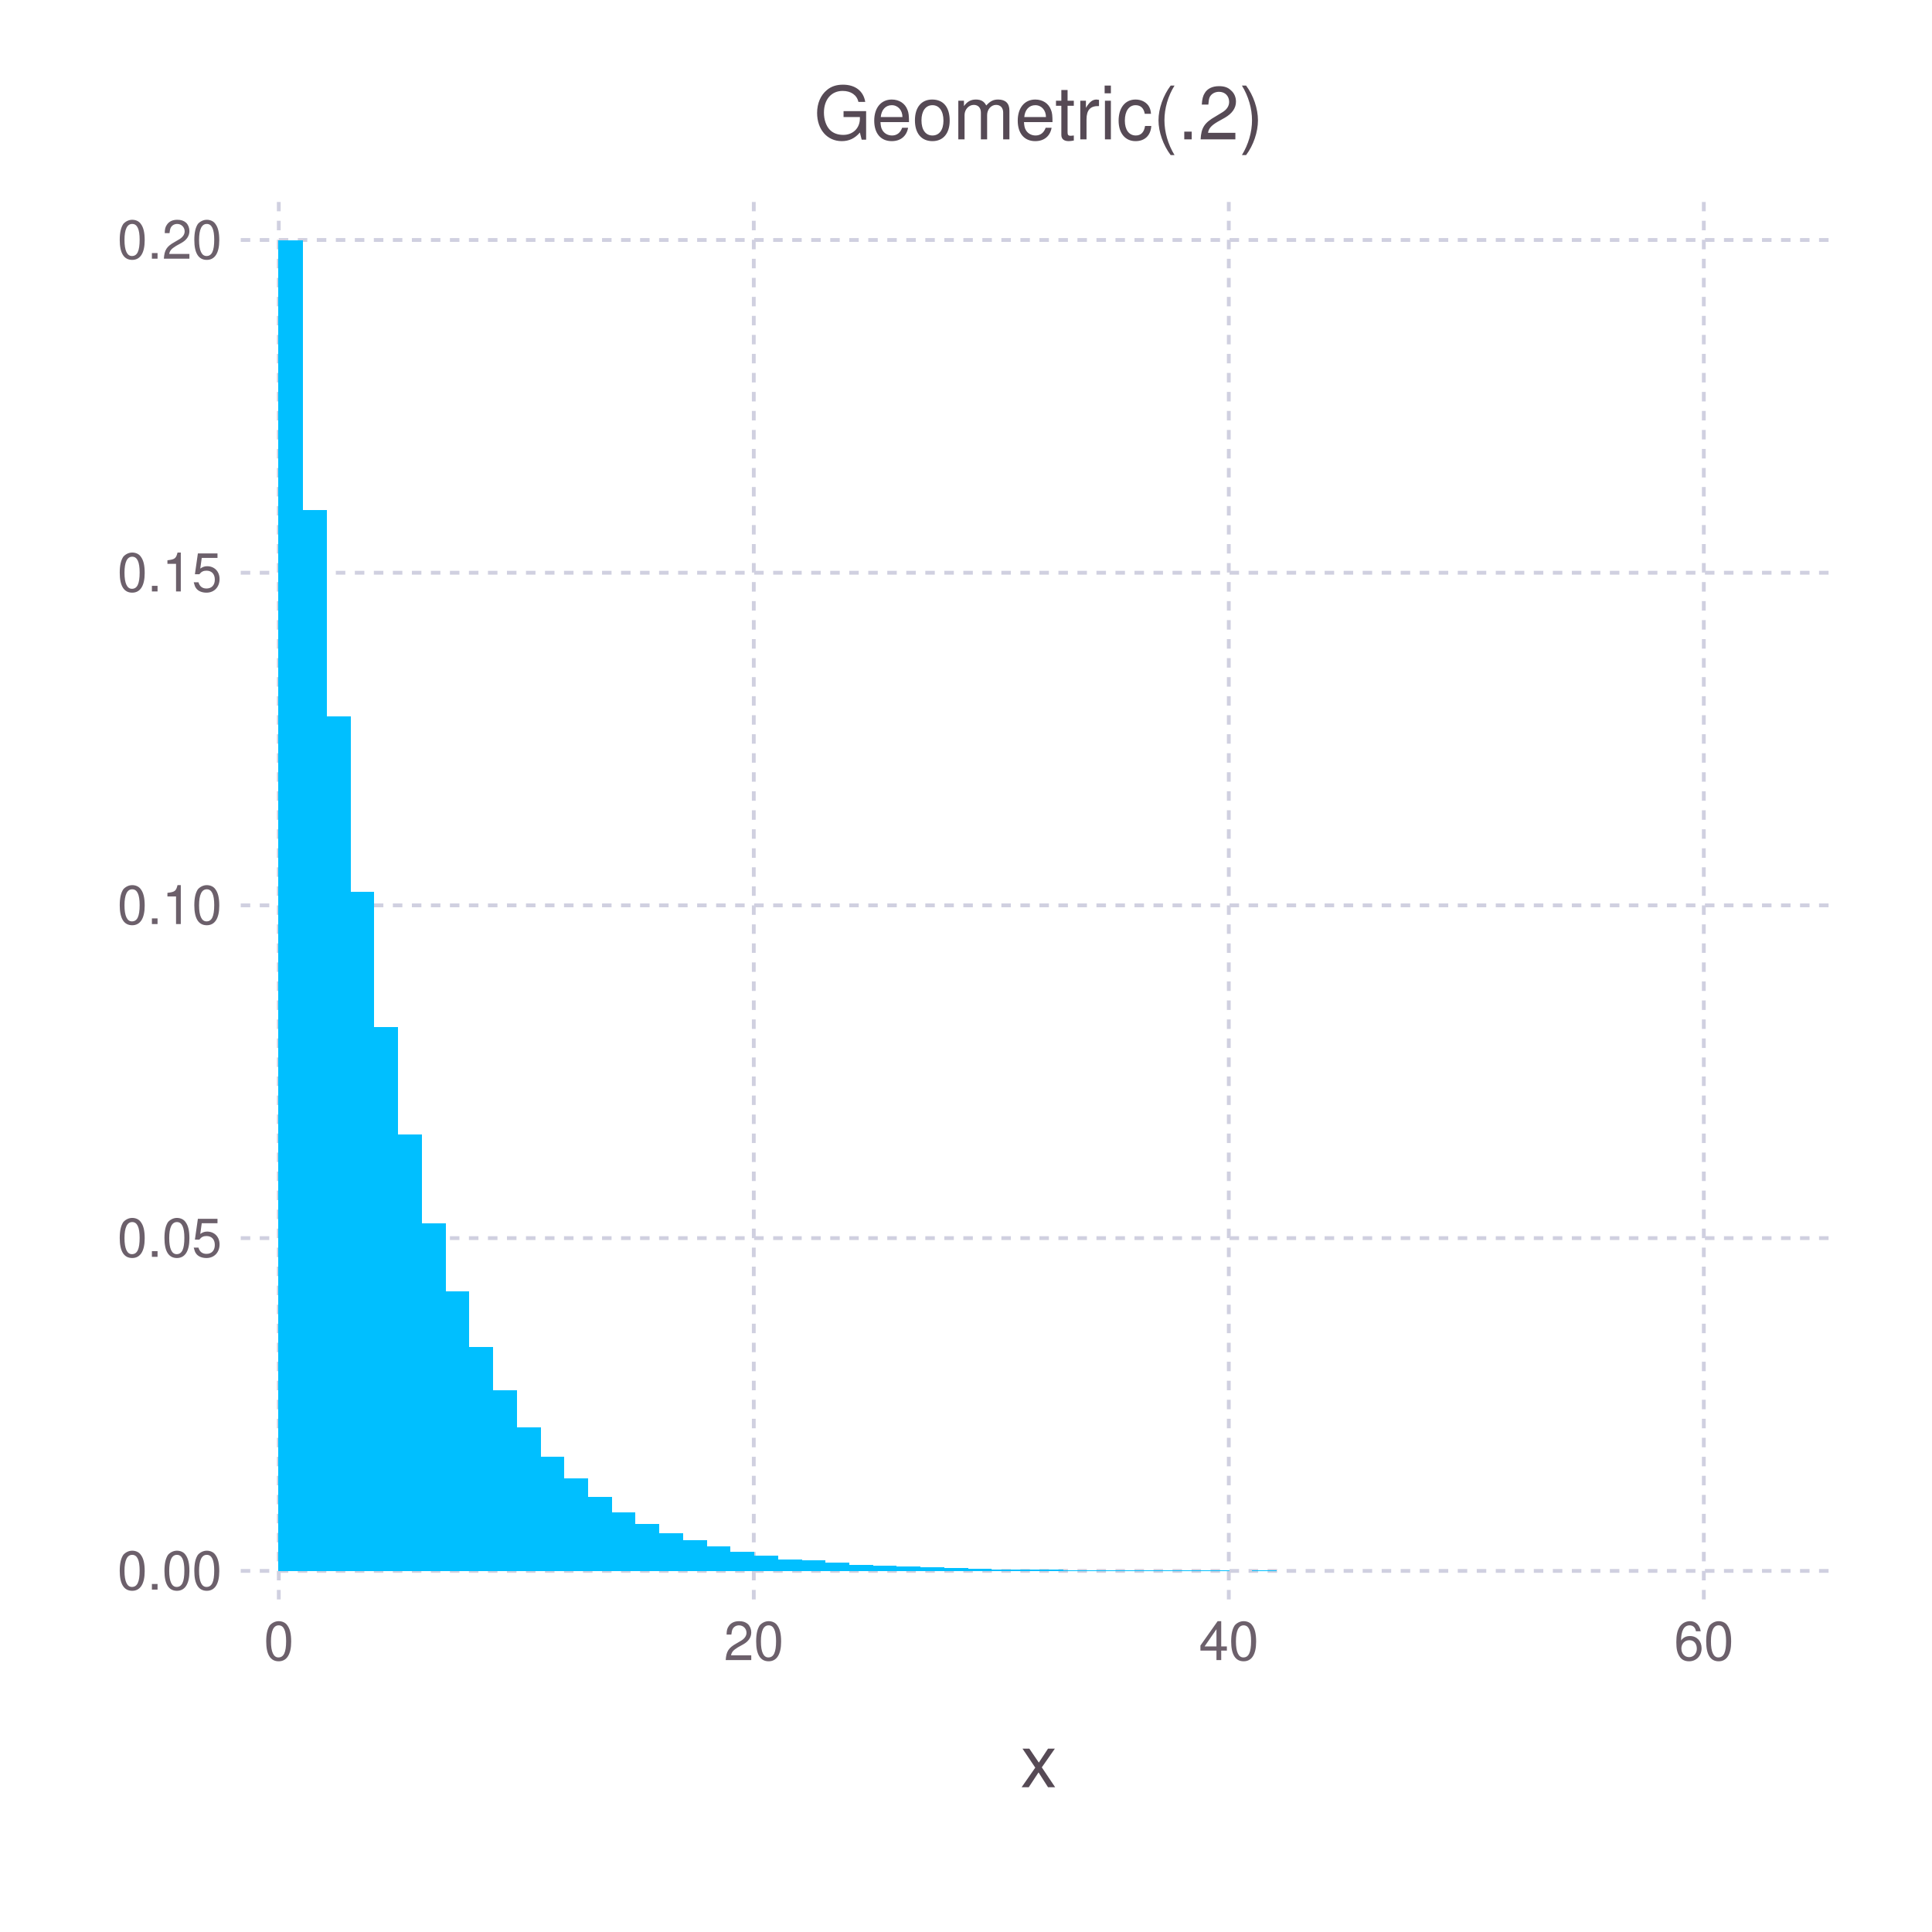
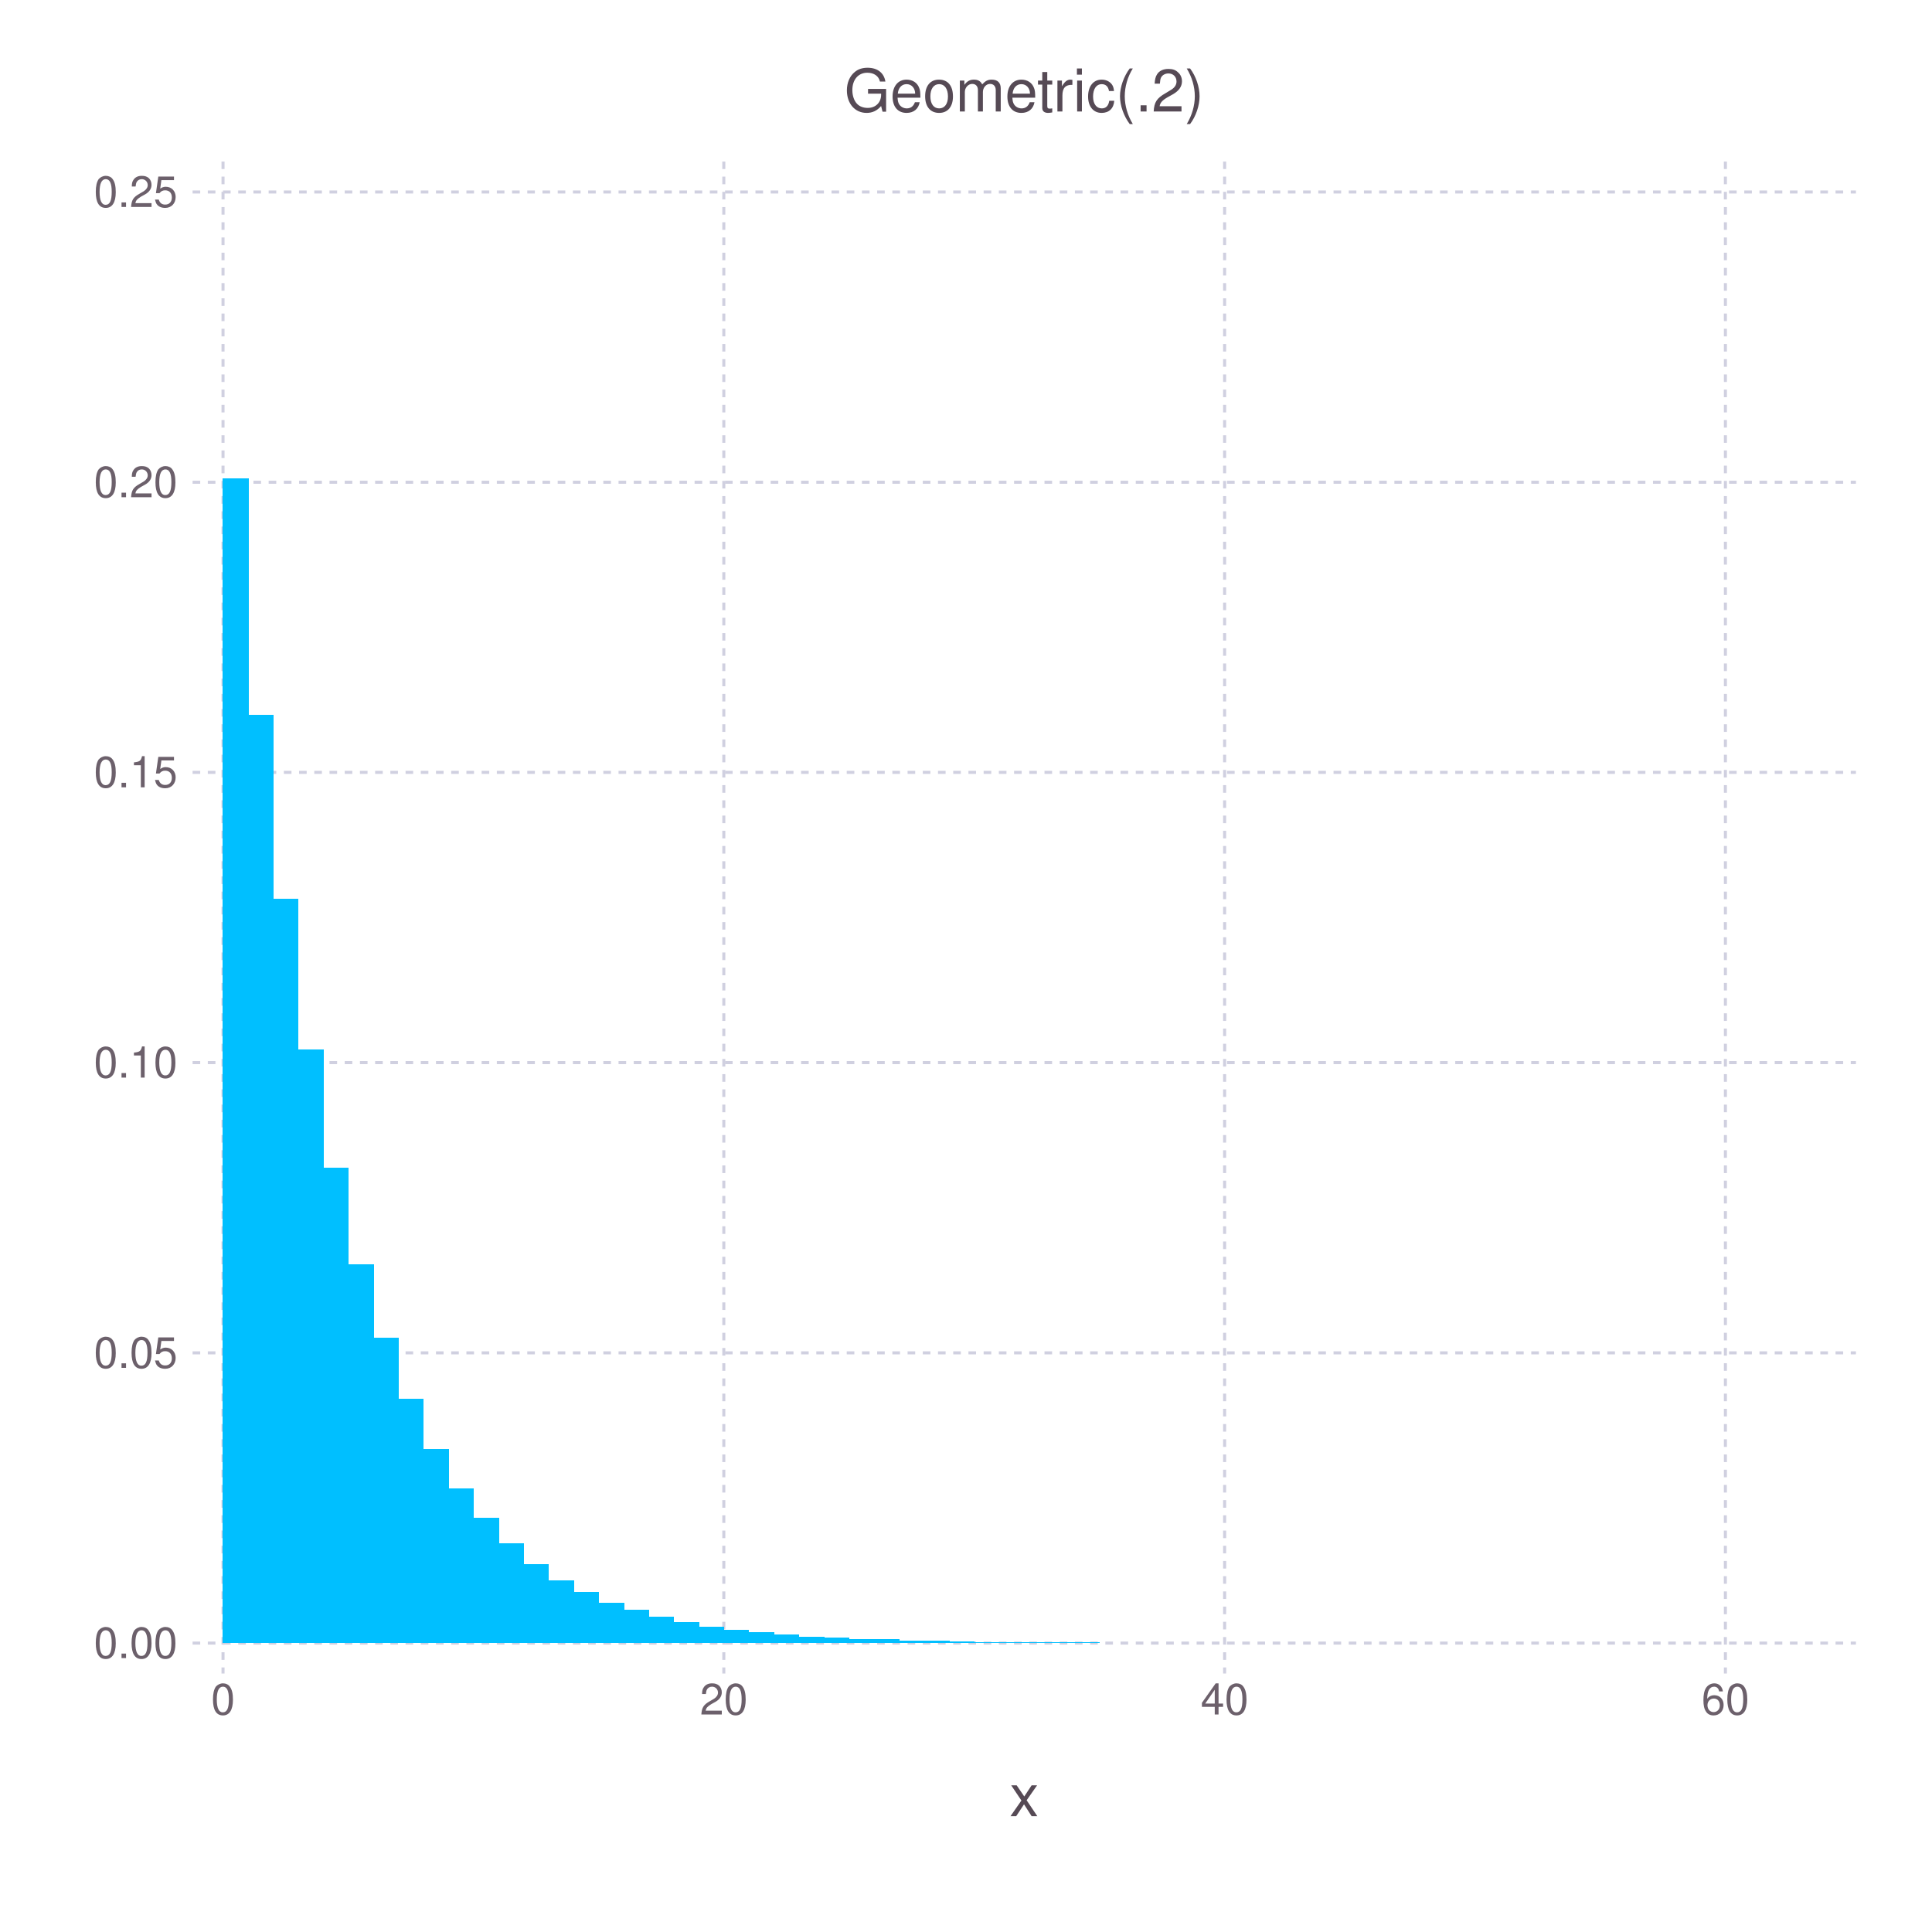
- <svg xmlns="http://www.w3.org/2000/svg" version="1.2" width="101.6mm" height="101.6mm" viewBox="0 0 101.6 101.6" stroke="none" fill="#000000" stroke-width="0.3" font-size="3.88">
+ <svg xmlns="http://www.w3.org/2000/svg" version="1.2" width="127mm" height="127mm" viewBox="0 0 127 127" stroke="none" fill="#000000" stroke-width="0.3" font-size="3.88">
  <defs>
    <marker id="arrow" markerWidth="15" markerHeight="7" refX="5" refY="3.5" orient="auto" markerUnits="strokeWidth">
      <path d="M0,0 L15,3.5 L0,7 z" stroke="context-stroke" fill="context-stroke" />
    </marker>
  </defs>
-   <g class="plotroot xscalable yscalable" id="img-532b7ca0-1">
-     <g font-size="3.88" font-family="'PT Sans','Helvetica Neue','Helvetica',sans-serif" fill="#564A55" stroke="#000000" stroke-opacity="0.000" id="img-532b7ca0-2">
-       <g transform="translate(54.63,91.66)">
+   <g class="plotroot xscalable yscalable" id="img-60184f4d-1">
+     <g font-size="3.88" font-family="'PT Sans','Helvetica Neue','Helvetica',sans-serif" fill="#564A55" stroke="#000000" stroke-opacity="0.000" id="img-60184f4d-2">
+       <g transform="translate(67.33,117.06)">
        <g class="primitive">
          <text text-anchor="middle" dy="0.6em">x</text>
        </g>
      </g>
    </g>
-     <g class="guide xlabels" font-size="2.82" font-family="'PT Sans Caption','Helvetica Neue','Helvetica',sans-serif" fill="#6C606B" id="img-532b7ca0-3">
-       <g transform="translate(14.66,85.61)">
+     <g class="guide xlabels" font-size="2.82" font-family="'PT Sans Caption','Helvetica Neue','Helvetica',sans-serif" fill="#6C606B" id="img-60184f4d-3">
+       <g transform="translate(14.66,111.01)">
        <g class="primitive">
          <text text-anchor="middle" dy="0.6em">0</text>
        </g>
      </g>
-       <g transform="translate(39.64,85.61)">
+       <g transform="translate(47.58,111.01)">
        <g class="primitive">
          <text text-anchor="middle" dy="0.6em">20</text>
        </g>
      </g>
-       <g transform="translate(64.62,85.61)">
+       <g transform="translate(80.5,111.01)">
        <g class="primitive">
          <text text-anchor="middle" dy="0.6em">40</text>
        </g>
      </g>
-       <g transform="translate(89.6,85.61)">
+       <g transform="translate(113.42,111.01)">
        <g class="primitive">
          <text text-anchor="middle" dy="0.6em">60</text>
        </g>
      </g>
    </g>
-     <g clip-path="url(#img-532b7ca0-4)">
-       <g id="img-532b7ca0-5">
-         <g pointer-events="visible" stroke-width="0.3" fill="#000000" fill-opacity="0.000" stroke="#000000" stroke-opacity="0.000" class="guide background" id="img-532b7ca0-6">
-           <g transform="translate(54.63,47.61)" id="img-532b7ca0-7">
-             <path d="M-41.97,-37 L41.97,-37 41.97,37 -41.97,37  z" class="primitive" />
-           </g>
-         </g>
-         <g class="guide ygridlines xfixed" stroke-dasharray="0.5,0.5" stroke-width="0.2" stroke="#D0D0E0" id="img-532b7ca0-8">
-           <g transform="translate(54.63,82.61)" id="img-532b7ca0-9">
-             <path fill="none" d="M-41.97,0 L41.97,0 " class="primitive" />
-           </g>
-           <g transform="translate(54.63,65.11)" id="img-532b7ca0-10">
-             <path fill="none" d="M-41.97,0 L41.97,0 " class="primitive" />
-           </g>
-           <g transform="translate(54.63,47.61)" id="img-532b7ca0-11">
-             <path fill="none" d="M-41.97,0 L41.97,0 " class="primitive" />
-           </g>
-           <g transform="translate(54.63,30.12)" id="img-532b7ca0-12">
-             <path fill="none" d="M-41.97,0 L41.97,0 " class="primitive" />
-           </g>
-           <g transform="translate(54.63,12.62)" id="img-532b7ca0-13">
-             <path fill="none" d="M-41.97,0 L41.97,0 " class="primitive" />
-           </g>
-         </g>
-         <g class="guide xgridlines yfixed" stroke-dasharray="0.5,0.5" stroke-width="0.2" stroke="#D0D0E0" id="img-532b7ca0-14">
-           <g transform="translate(14.66,47.61)" id="img-532b7ca0-15">
-             <path fill="none" d="M0,-37 L0,37 " class="primitive" />
-           </g>
-           <g transform="translate(39.64,47.61)" id="img-532b7ca0-16">
-             <path fill="none" d="M0,-37 L0,37 " class="primitive" />
-           </g>
-           <g transform="translate(64.62,47.61)" id="img-532b7ca0-17">
-             <path fill="none" d="M0,-37 L0,37 " class="primitive" />
-           </g>
-           <g transform="translate(89.6,47.61)" id="img-532b7ca0-18">
-             <path fill="none" d="M0,-37 L0,37 " class="primitive" />
-           </g>
-         </g>
-         <g class="plotpanel" id="img-532b7ca0-19">
-           <g shape-rendering="crispEdges" stroke-width="0.3" id="img-532b7ca0-20">
-             <g class="geometry" fill-opacity="1" stroke="#000000" stroke-opacity="0.000" fill="#00BFFF" id="img-532b7ca0-21">
-               <g transform="translate(15.29,47.63)" id="img-532b7ca0-22">
-                 <path d="M-0.65,-34.98 L0.65,-34.98 0.65,34.98 -0.65,34.98  z" class="primitive" />
-               </g>
-               <g transform="translate(16.54,54.72)" id="img-532b7ca0-23">
-                 <path d="M-0.65,-27.89 L0.65,-27.89 0.65,27.89 -0.65,27.89  z" class="primitive" />
-               </g>
-               <g transform="translate(17.79,60.14)" id="img-532b7ca0-24">
-                 <path d="M-0.65,-22.47 L0.65,-22.47 0.65,22.47 -0.65,22.47  z" class="primitive" />
-               </g>
-               <g transform="translate(19.04,64.76)" id="img-532b7ca0-25">
-                 <path d="M-0.65,-17.85 L0.65,-17.85 0.65,17.85 -0.65,17.85  z" class="primitive" />
-               </g>
-               <g transform="translate(20.28,68.32)" id="img-532b7ca0-26">
-                 <path d="M-0.65,-14.29 L0.65,-14.29 0.65,14.29 -0.65,14.29  z" class="primitive" />
-               </g>
-               <g transform="translate(21.53,71.14)" id="img-532b7ca0-27">
-                 <path d="M-0.65,-11.47 L0.65,-11.47 0.65,11.47 -0.65,11.47  z" class="primitive" />
-               </g>
-               <g transform="translate(22.78,73.47)" id="img-532b7ca0-28">
-                 <path d="M-0.65,-9.14 L0.65,-9.14 0.65,9.14 -0.65,9.14  z" class="primitive" />
-               </g>
-               <g transform="translate(24.03,75.25)" id="img-532b7ca0-29">
-                 <path d="M-0.65,-7.36 L0.65,-7.36 0.65,7.36 -0.65,7.36  z" class="primitive" />
-               </g>
-               <g transform="translate(25.28,76.72)" id="img-532b7ca0-30">
-                 <path d="M-0.65,-5.89 L0.65,-5.89 0.65,5.89 -0.65,5.89  z" class="primitive" />
-               </g>
-               <g transform="translate(26.53,77.87)" id="img-532b7ca0-31">
-                 <path d="M-0.65,-4.74 L0.65,-4.74 0.65,4.74 -0.65,4.74  z" class="primitive" />
-               </g>
-               <g transform="translate(27.78,78.83)" id="img-532b7ca0-32">
-                 <path d="M-0.65,-3.78 L0.65,-3.78 0.65,3.78 -0.65,3.78  z" class="primitive" />
-               </g>
-               <g transform="translate(29.03,79.61)" id="img-532b7ca0-33">
-                 <path d="M-0.65,-3 L0.65,-3 0.65,3 -0.65,3  z" class="primitive" />
-               </g>
-               <g transform="translate(30.28,80.17)" id="img-532b7ca0-34">
-                 <path d="M-0.65,-2.44 L0.65,-2.44 0.65,2.44 -0.65,2.44  z" class="primitive" />
-               </g>
-               <g transform="translate(31.53,80.66)" id="img-532b7ca0-35">
-                 <path d="M-0.65,-1.95 L0.65,-1.95 0.65,1.95 -0.65,1.95  z" class="primitive" />
-               </g>
-               <g transform="translate(32.77,81.08)" id="img-532b7ca0-36">
-                 <path d="M-0.65,-1.53 L0.65,-1.53 0.65,1.53 -0.65,1.53  z" class="primitive" />
-               </g>
-               <g transform="translate(34.02,81.38)" id="img-532b7ca0-37">
-                 <path d="M-0.65,-1.23 L0.65,-1.23 0.65,1.23 -0.65,1.23  z" class="primitive" />
-               </g>
-               <g transform="translate(35.27,81.62)" id="img-532b7ca0-38">
-                 <path d="M-0.65,-0.99 L0.65,-0.99 0.65,0.99 -0.65,0.99  z" class="primitive" />
-               </g>
-               <g transform="translate(36.52,81.81)" id="img-532b7ca0-39">
-                 <path d="M-0.65,-0.81 L0.65,-0.81 0.65,0.81 -0.65,0.81  z" class="primitive" />
-               </g>
-               <g transform="translate(37.77,81.97)" id="img-532b7ca0-40">
-                 <path d="M-0.65,-0.64 L0.65,-0.64 0.65,0.64 -0.65,0.64  z" class="primitive" />
-               </g>
-               <g transform="translate(39.02,82.11)" id="img-532b7ca0-41">
-                 <path d="M-0.65,-0.5 L0.65,-0.5 0.65,0.5 -0.65,0.5  z" class="primitive" />
-               </g>
-               <g transform="translate(40.27,82.21)" id="img-532b7ca0-42">
-                 <path d="M-0.65,-0.4 L0.65,-0.4 0.65,0.4 -0.65,0.4  z" class="primitive" />
-               </g>
-               <g transform="translate(41.52,82.31)" id="img-532b7ca0-43">
-                 <path d="M-0.65,-0.31 L0.65,-0.31 0.65,0.31 -0.65,0.31  z" class="primitive" />
-               </g>
-               <g transform="translate(42.77,82.34)" id="img-532b7ca0-44">
-                 <path d="M-0.65,-0.27 L0.65,-0.27 0.65,0.27 -0.65,0.27  z" class="primitive" />
-               </g>
-               <g transform="translate(44.02,82.4)" id="img-532b7ca0-45">
-                 <path d="M-0.65,-0.21 L0.65,-0.21 0.65,0.21 -0.65,0.21  z" class="primitive" />
-               </g>
-               <g transform="translate(45.26,82.45)" id="img-532b7ca0-46">
-                 <path d="M-0.65,-0.16 L0.65,-0.16 0.65,0.16 -0.65,0.16  z" class="primitive" />
-               </g>
-               <g transform="translate(46.51,82.47)" id="img-532b7ca0-47">
-                 <path d="M-0.65,-0.14 L0.65,-0.14 0.65,0.14 -0.65,0.14  z" class="primitive" />
-               </g>
-               <g transform="translate(47.76,82.5)" id="img-532b7ca0-48">
-                 <path d="M-0.65,-0.11 L0.65,-0.11 0.65,0.11 -0.65,0.11  z" class="primitive" />
-               </g>
-               <g transform="translate(49.01,82.52)" id="img-532b7ca0-49">
-                 <path d="M-0.65,-0.09 L0.65,-0.09 0.65,0.09 -0.65,0.09  z" class="primitive" />
-               </g>
-               <g transform="translate(50.26,82.54)" id="img-532b7ca0-50">
-                 <path d="M-0.65,-0.07 L0.65,-0.07 0.65,0.07 -0.65,0.07  z" class="primitive" />
-               </g>
-               <g transform="translate(51.51,82.55)" id="img-532b7ca0-51">
-                 <path d="M-0.65,-0.06 L0.65,-0.06 0.65,0.06 -0.65,0.06  z" class="primitive" />
-               </g>
-               <g transform="translate(52.76,82.57)" id="img-532b7ca0-52">
-                 <path d="M-0.65,-0.04 L0.65,-0.04 0.65,0.04 -0.65,0.04  z" class="primitive" />
-               </g>
-               <g transform="translate(54.01,82.58)" id="img-532b7ca0-53">
-                 <path d="M-0.65,-0.03 L0.65,-0.03 0.65,0.03 -0.65,0.03  z" class="primitive" />
-               </g>
-               <g transform="translate(55.26,82.58)" id="img-532b7ca0-54">
-                 <path d="M-0.65,-0.03 L0.65,-0.03 0.65,0.03 -0.65,0.03  z" class="primitive" />
-               </g>
-               <g transform="translate(56.51,82.59)" id="img-532b7ca0-55">
-                 <path d="M-0.65,-0.02 L0.65,-0.02 0.65,0.02 -0.65,0.02  z" class="primitive" />
-               </g>
-               <g transform="translate(57.75,82.59)" id="img-532b7ca0-56">
-                 <path d="M-0.65,-0.02 L0.65,-0.02 0.65,0.02 -0.65,0.02  z" class="primitive" />
-               </g>
-               <g transform="translate(59,82.6)" id="img-532b7ca0-57">
-                 <path d="M-0.65,-0.02 L0.65,-0.02 0.65,0.02 -0.65,0.02  z" class="primitive" />
-               </g>
-               <g transform="translate(60.25,82.6)" id="img-532b7ca0-58">
-                 <path d="M-0.65,-0.01 L0.65,-0.01 0.65,0.01 -0.65,0.01  z" class="primitive" />
-               </g>
-               <g transform="translate(61.5,82.6)" id="img-532b7ca0-59">
-                 <path d="M-0.65,-0.01 L0.65,-0.01 0.65,0.01 -0.65,0.01  z" class="primitive" />
-               </g>
-               <g transform="translate(62.75,82.6)" id="img-532b7ca0-60">
-                 <path d="M-0.65,-0.01 L0.65,-0.01 0.65,0.01 -0.65,0.01  z" class="primitive" />
-               </g>
-               <g transform="translate(64,82.61)" id="img-532b7ca0-61">
-                 <path d="M-0.65,-0.01 L0.65,-0.01 0.65,0.01 -0.65,0.01  z" class="primitive" />
-               </g>
-               <g transform="translate(65.25,82.61)" id="img-532b7ca0-62">
-                 <path d="M-0.65,-0 L0.65,-0 0.65,0 -0.65,0  z" class="primitive" />
-               </g>
-               <g transform="translate(66.5,82.61)" id="img-532b7ca0-63">
-                 <path d="M-0.65,-0.01 L0.65,-0.01 0.65,0.01 -0.65,0.01  z" class="primitive" />
-               </g>
-               <g transform="translate(67.75,82.61)" id="img-532b7ca0-64">
-                 <path d="M-0.65,-0 L0.65,-0 0.65,0 -0.65,0  z" class="primitive" />
-               </g>
-               <g transform="translate(69,82.61)" id="img-532b7ca0-65">
-                 <path d="M-0.65,-0 L0.65,-0 0.65,0 -0.65,0  z" class="primitive" />
-               </g>
-               <g transform="translate(70.24,82.61)" id="img-532b7ca0-66">
-                 <path d="M-0.65,-0 L0.65,-0 0.65,0 -0.65,0  z" class="primitive" />
-               </g>
-               <g transform="translate(71.49,82.61)" id="img-532b7ca0-67">
-                 <path d="M-0.65,-0 L0.65,-0 0.65,0 -0.65,0  z" class="primitive" />
-               </g>
-               <g transform="translate(72.74,82.61)" id="img-532b7ca0-68">
-                 <path d="M-0.65,-0 L0.65,-0 0.65,0 -0.65,0  z" class="primitive" />
-               </g>
-               <g transform="translate(73.99,82.61)" id="img-532b7ca0-69">
-                 <path d="M-0.65,-0 L0.65,-0 0.65,0 -0.65,0  z" class="primitive" />
-               </g>
-               <g transform="translate(75.24,82.61)" id="img-532b7ca0-70">
-                 <path d="M-0.65,-0 L0.65,-0 0.65,0 -0.65,0  z" class="primitive" />
-               </g>
-               <g transform="translate(76.49,82.61)" id="img-532b7ca0-71">
-                 <path d="M-0.65,-0 L0.65,-0 0.65,0 -0.65,0  z" class="primitive" />
-               </g>
-               <g transform="translate(77.74,82.62)" id="img-532b7ca0-72">
-                 <path d="M-0.65,-0 L0.65,-0 0.65,0 -0.65,0  z" class="primitive" />
-               </g>
-               <g transform="translate(78.99,82.61)" id="img-532b7ca0-73">
-                 <path d="M-0.65,-0 L0.65,-0 0.65,0 -0.65,0  z" class="primitive" />
-               </g>
-               <g transform="translate(80.24,82.61)" id="img-532b7ca0-74">
-                 <path d="M-0.65,-0 L0.65,-0 0.65,0 -0.65,0  z" class="primitive" />
-               </g>
-               <g transform="translate(81.49,82.62)" id="img-532b7ca0-75">
-                 <path d="M-0.65,-0 L0.65,-0 0.65,0 -0.65,0  z" class="primitive" />
-               </g>
-               <g transform="translate(82.73,82.62)" id="img-532b7ca0-76">
-                 <path d="M-0.65,-0 L0.65,-0 0.65,0 -0.65,0  z" class="primitive" />
-               </g>
-               <g transform="translate(83.98,82.62)" id="img-532b7ca0-77">
-                 <path d="M-0.65,-0 L0.65,-0 0.65,0 -0.65,0  z" class="primitive" />
-               </g>
-               <g transform="translate(85.23,82.62)" id="img-532b7ca0-78">
-                 <path d="M-0.65,-0 L0.65,-0 0.65,0 -0.65,0  z" class="primitive" />
-               </g>
-               <g transform="translate(86.48,82.62)" id="img-532b7ca0-79">
-                 <path d="M-0.65,-0 L0.65,-0 0.65,0 -0.65,0  z" class="primitive" />
-               </g>
-               <g transform="translate(87.73,82.62)" id="img-532b7ca0-80">
-                 <path d="M-0.65,-0 L0.65,-0 0.65,0 -0.65,0  z" class="primitive" />
-               </g>
-               <g transform="translate(88.98,82.62)" id="img-532b7ca0-81">
-                 <path d="M-0.65,-0 L0.65,-0 0.65,0 -0.65,0  z" class="primitive" />
-               </g>
-               <g transform="translate(90.23,82.62)" id="img-532b7ca0-82">
-                 <path d="M-0.65,-0 L0.65,-0 0.65,0 -0.65,0  z" class="primitive" />
-               </g>
-               <g transform="translate(91.48,82.62)" id="img-532b7ca0-83">
-                 <path d="M-0.65,-0 L0.65,-0 0.65,0 -0.65,0  z" class="primitive" />
-               </g>
-               <g transform="translate(92.73,82.62)" id="img-532b7ca0-84">
-                 <path d="M-0.65,-0 L0.65,-0 0.65,0 -0.65,0  z" class="primitive" />
-               </g>
-               <g transform="translate(93.98,82.62)" id="img-532b7ca0-85">
-                 <path d="M-0.65,-0 L0.65,-0 0.65,0 -0.65,0  z" class="primitive" />
+     <g clip-path="url(#img-60184f4d-4)">
+       <g id="img-60184f4d-5">
+         <g pointer-events="visible" stroke-width="0.3" fill="#000000" fill-opacity="0.000" stroke="#000000" stroke-opacity="0.000" class="guide background" id="img-60184f4d-6">
+           <g transform="translate(67.33,60.31)" id="img-60184f4d-7">
+             <path d="M-54.67,-49.7 L54.67,-49.7 54.67,49.7 -54.67,49.7  z" class="primitive" />
+           </g>
+         </g>
+         <g class="guide ygridlines xfixed" stroke-dasharray="0.5,0.5" stroke-width="0.2" stroke="#D0D0E0" id="img-60184f4d-8">
+           <g transform="translate(67.33,108.01)" id="img-60184f4d-9">
+             <path fill="none" d="M-54.67,0 L54.67,0 " class="primitive" />
+           </g>
+           <g transform="translate(67.33,88.93)" id="img-60184f4d-10">
+             <path fill="none" d="M-54.67,0 L54.67,0 " class="primitive" />
+           </g>
+           <g transform="translate(67.33,69.85)" id="img-60184f4d-11">
+             <path fill="none" d="M-54.67,0 L54.67,0 " class="primitive" />
+           </g>
+           <g transform="translate(67.33,50.77)" id="img-60184f4d-12">
+             <path fill="none" d="M-54.67,0 L54.67,0 " class="primitive" />
+           </g>
+           <g transform="translate(67.33,31.7)" id="img-60184f4d-13">
+             <path fill="none" d="M-54.67,0 L54.67,0 " class="primitive" />
+           </g>
+           <g transform="translate(67.33,12.62)" id="img-60184f4d-14">
+             <path fill="none" d="M-54.67,0 L54.67,0 " class="primitive" />
+           </g>
+         </g>
+         <g class="guide xgridlines yfixed" stroke-dasharray="0.5,0.5" stroke-width="0.2" stroke="#D0D0E0" id="img-60184f4d-15">
+           <g transform="translate(14.66,60.31)" id="img-60184f4d-16">
+             <path fill="none" d="M0,-49.7 L0,49.7 " class="primitive" />
+           </g>
+           <g transform="translate(47.58,60.31)" id="img-60184f4d-17">
+             <path fill="none" d="M0,-49.7 L0,49.7 " class="primitive" />
+           </g>
+           <g transform="translate(80.5,60.31)" id="img-60184f4d-18">
+             <path fill="none" d="M0,-49.7 L0,49.7 " class="primitive" />
+           </g>
+           <g transform="translate(113.42,60.31)" id="img-60184f4d-19">
+             <path fill="none" d="M0,-49.7 L0,49.7 " class="primitive" />
+           </g>
+         </g>
+         <g class="plotpanel" id="img-60184f4d-20">
+           <g shape-rendering="crispEdges" stroke-width="0.3" id="img-60184f4d-21">
+             <g class="geometry" fill-opacity="1" stroke="#000000" stroke-opacity="0.000" fill="#00BFFF" id="img-60184f4d-22">
+               <g transform="translate(15.49,69.74)" id="img-60184f4d-23">
+                 <path d="M-0.85,-38.27 L0.85,-38.27 0.85,38.27 -0.85,38.27  z" class="primitive" />
+               </g>
+               <g transform="translate(17.13,77.51)" id="img-60184f4d-24">
+                 <path d="M-0.85,-30.5 L0.85,-30.5 0.85,30.5 -0.85,30.5  z" class="primitive" />
+               </g>
+               <g transform="translate(18.78,83.55)" id="img-60184f4d-25">
+                 <path d="M-0.85,-24.46 L0.85,-24.46 0.85,24.46 -0.85,24.46  z" class="primitive" />
+               </g>
+               <g transform="translate(20.42,88.5)" id="img-60184f4d-26">
+                 <path d="M-0.85,-19.51 L0.85,-19.51 0.85,19.51 -0.85,19.51  z" class="primitive" />
+               </g>
+               <g transform="translate(22.07,92.39)" id="img-60184f4d-27">
+                 <path d="M-0.85,-15.62 L0.85,-15.62 0.85,15.62 -0.85,15.62  z" class="primitive" />
+               </g>
+               <g transform="translate(23.72,95.57)" id="img-60184f4d-28">
+                 <path d="M-0.85,-12.44 L0.85,-12.44 0.85,12.44 -0.85,12.44  z" class="primitive" />
+               </g>
+               <g transform="translate(25.36,97.98)" id="img-60184f4d-29">
+                 <path d="M-0.85,-10.03 L0.85,-10.03 0.85,10.03 -0.85,10.03  z" class="primitive" />
+               </g>
+               <g transform="translate(27.01,99.97)" id="img-60184f4d-30">
+                 <path d="M-0.85,-8.04 L0.85,-8.04 0.85,8.04 -0.85,8.04  z" class="primitive" />
+               </g>
+               <g transform="translate(28.65,101.62)" id="img-60184f4d-31">
+                 <path d="M-0.85,-6.39 L0.85,-6.39 0.85,6.39 -0.85,6.39  z" class="primitive" />
+               </g>
+               <g transform="translate(30.3,102.92)" id="img-60184f4d-32">
+                 <path d="M-0.85,-5.09 L0.85,-5.09 0.85,5.09 -0.85,5.09  z" class="primitive" />
+               </g>
+               <g transform="translate(31.95,103.89)" id="img-60184f4d-33">
+                 <path d="M-0.85,-4.13 L0.85,-4.13 0.85,4.13 -0.85,4.13  z" class="primitive" />
+               </g>
+               <g transform="translate(33.59,104.74)" id="img-60184f4d-34">
+                 <path d="M-0.85,-3.27 L0.85,-3.27 0.85,3.27 -0.85,3.27  z" class="primitive" />
+               </g>
+               <g transform="translate(35.24,105.41)" id="img-60184f4d-35">
+                 <path d="M-0.85,-2.6 L0.85,-2.6 0.85,2.6 -0.85,2.6  z" class="primitive" />
+               </g>
+               <g transform="translate(36.88,105.95)" id="img-60184f4d-36">
+                 <path d="M-0.85,-2.06 L0.85,-2.06 0.85,2.06 -0.85,2.06  z" class="primitive" />
+               </g>
+               <g transform="translate(38.53,106.34)" id="img-60184f4d-37">
+                 <path d="M-0.85,-1.67 L0.85,-1.67 0.85,1.67 -0.85,1.67  z" class="primitive" />
+               </g>
+               <g transform="translate(40.18,106.69)" id="img-60184f4d-38">
+                 <path d="M-0.85,-1.32 L0.85,-1.32 0.85,1.32 -0.85,1.32  z" class="primitive" />
+               </g>
+               <g transform="translate(41.82,106.92)" id="img-60184f4d-39">
+                 <path d="M-0.85,-1.09 L0.85,-1.09 0.85,1.09 -0.85,1.09  z" class="primitive" />
+               </g>
+               <g transform="translate(43.47,107.14)" id="img-60184f4d-40">
+                 <path d="M-0.85,-0.87 L0.85,-0.87 0.85,0.87 -0.85,0.87  z" class="primitive" />
+               </g>
+               <g transform="translate(45.11,107.33)" id="img-60184f4d-41">
+                 <path d="M-0.85,-0.68 L0.85,-0.68 0.85,0.68 -0.85,0.68  z" class="primitive" />
+               </g>
+               <g transform="translate(46.76,107.46)" id="img-60184f4d-42">
+                 <path d="M-0.85,-0.55 L0.85,-0.55 0.85,0.55 -0.85,0.55  z" class="primitive" />
+               </g>
+               <g transform="translate(48.4,107.57)" id="img-60184f4d-43">
+                 <path d="M-0.85,-0.44 L0.85,-0.44 0.85,0.44 -0.85,0.44  z" class="primitive" />
+               </g>
+               <g transform="translate(50.05,107.66)" id="img-60184f4d-44">
+                 <path d="M-0.85,-0.35 L0.85,-0.35 0.85,0.35 -0.85,0.35  z" class="primitive" />
+               </g>
+               <g transform="translate(51.7,107.72)" id="img-60184f4d-45">
+                 <path d="M-0.85,-0.29 L0.85,-0.29 0.85,0.29 -0.85,0.29  z" class="primitive" />
+               </g>
+               <g transform="translate(53.34,107.79)" id="img-60184f4d-46">
+                 <path d="M-0.85,-0.22 L0.85,-0.22 0.85,0.22 -0.85,0.22  z" class="primitive" />
+               </g>
+               <g transform="translate(54.99,107.84)" id="img-60184f4d-47">
+                 <path d="M-0.85,-0.17 L0.85,-0.17 0.85,0.17 -0.85,0.17  z" class="primitive" />
+               </g>
+               <g transform="translate(56.63,107.87)" id="img-60184f4d-48">
+                 <path d="M-0.85,-0.14 L0.85,-0.14 0.85,0.14 -0.85,0.14  z" class="primitive" />
+               </g>
+               <g transform="translate(58.28,107.89)" id="img-60184f4d-49">
+                 <path d="M-0.85,-0.12 L0.85,-0.12 0.85,0.12 -0.85,0.12  z" class="primitive" />
+               </g>
+               <g transform="translate(59.93,107.93)" id="img-60184f4d-50">
+                 <path d="M-0.85,-0.08 L0.85,-0.08 0.85,0.08 -0.85,0.08  z" class="primitive" />
+               </g>
+               <g transform="translate(61.57,107.94)" id="img-60184f4d-51">
+                 <path d="M-0.85,-0.07 L0.85,-0.07 0.85,0.07 -0.85,0.07  z" class="primitive" />
+               </g>
+               <g transform="translate(63.22,107.95)" id="img-60184f4d-52">
+                 <path d="M-0.85,-0.06 L0.85,-0.06 0.85,0.06 -0.85,0.06  z" class="primitive" />
+               </g>
+               <g transform="translate(64.86,107.97)" id="img-60184f4d-53">
+                 <path d="M-0.85,-0.04 L0.85,-0.04 0.85,0.04 -0.85,0.04  z" class="primitive" />
+               </g>
+               <g transform="translate(66.51,107.97)" id="img-60184f4d-54">
+                 <path d="M-0.85,-0.04 L0.85,-0.04 0.85,0.04 -0.85,0.04  z" class="primitive" />
+               </g>
+               <g transform="translate(68.15,107.98)" id="img-60184f4d-55">
+                 <path d="M-0.85,-0.03 L0.85,-0.03 0.85,0.03 -0.85,0.03  z" class="primitive" />
+               </g>
+               <g transform="translate(69.8,107.99)" id="img-60184f4d-56">
+                 <path d="M-0.85,-0.02 L0.85,-0.02 0.85,0.02 -0.85,0.02  z" class="primitive" />
+               </g>
+               <g transform="translate(71.45,107.99)" id="img-60184f4d-57">
+                 <path d="M-0.85,-0.02 L0.85,-0.02 0.85,0.02 -0.85,0.02  z" class="primitive" />
+               </g>
+               <g transform="translate(73.09,108)" id="img-60184f4d-58">
+                 <path d="M-0.85,-0.01 L0.85,-0.01 0.85,0.01 -0.85,0.01  z" class="primitive" />
+               </g>
+               <g transform="translate(74.74,108)" id="img-60184f4d-59">
+                 <path d="M-0.85,-0.01 L0.85,-0.01 0.85,0.01 -0.85,0.01  z" class="primitive" />
+               </g>
+               <g transform="translate(76.38,108)" id="img-60184f4d-60">
+                 <path d="M-0.85,-0.01 L0.85,-0.01 0.85,0.01 -0.85,0.01  z" class="primitive" />
+               </g>
+               <g transform="translate(78.03,108)" id="img-60184f4d-61">
+                 <path d="M-0.85,-0.01 L0.85,-0.01 0.85,0.01 -0.85,0.01  z" class="primitive" />
+               </g>
+               <g transform="translate(79.68,108)" id="img-60184f4d-62">
+                 <path d="M-0.85,-0.01 L0.85,-0.01 0.85,0.01 -0.85,0.01  z" class="primitive" />
+               </g>
+               <g transform="translate(81.32,108)" id="img-60184f4d-63">
+                 <path d="M-0.85,-0.01 L0.85,-0.01 0.85,0.01 -0.85,0.01  z" class="primitive" />
+               </g>
+               <g transform="translate(82.97,108.01)" id="img-60184f4d-64">
+                 <path d="M-0.85,-0 L0.85,-0 0.85,0 -0.85,0  z" class="primitive" />
+               </g>
+               <g transform="translate(84.61,108.01)" id="img-60184f4d-65">
+                 <path d="M-0.85,-0 L0.85,-0 0.85,0 -0.85,0  z" class="primitive" />
+               </g>
+               <g transform="translate(86.26,108.01)" id="img-60184f4d-66">
+                 <path d="M-0.85,-0 L0.85,-0 0.85,0 -0.85,0  z" class="primitive" />
+               </g>
+               <g transform="translate(87.91,108.01)" id="img-60184f4d-67">
+                 <path d="M-0.85,-0 L0.85,-0 0.85,0 -0.85,0  z" class="primitive" />
+               </g>
+               <g transform="translate(89.55,108.01)" id="img-60184f4d-68">
+                 <path d="M-0.85,-0 L0.85,-0 0.85,0 -0.85,0  z" class="primitive" />
+               </g>
+               <g transform="translate(91.2,108.01)" id="img-60184f4d-69">
+                 <path d="M-0.85,-0 L0.85,-0 0.85,0 -0.85,0  z" class="primitive" />
+               </g>
+               <g transform="translate(92.84,108.01)" id="img-60184f4d-70">
+                 <path d="M-0.85,-0 L0.85,-0 0.85,0 -0.85,0  z" class="primitive" />
+               </g>
+               <g transform="translate(94.49,108.01)" id="img-60184f4d-71">
+                 <path d="M-0.85,-0 L0.85,-0 0.85,0 -0.85,0  z" class="primitive" />
+               </g>
+               <g transform="translate(96.13,108.02)" id="img-60184f4d-72">
+                 <path d="M-0.85,-0 L0.85,-0 0.85,0 -0.85,0  z" class="primitive" />
+               </g>
+               <g transform="translate(97.78,108.01)" id="img-60184f4d-73">
+                 <path d="M-0.85,-0 L0.85,-0 0.85,0 -0.85,0  z" class="primitive" />
+               </g>
+               <g transform="translate(99.43,108.01)" id="img-60184f4d-74">
+                 <path d="M-0.85,-0 L0.85,-0 0.85,0 -0.85,0  z" class="primitive" />
+               </g>
+               <g transform="translate(101.07,108.01)" id="img-60184f4d-75">
+                 <path d="M-0.85,-0 L0.85,-0 0.85,0 -0.85,0  z" class="primitive" />
+               </g>
+               <g transform="translate(102.72,108.02)" id="img-60184f4d-76">
+                 <path d="M-0.85,-0 L0.85,-0 0.85,0 -0.85,0  z" class="primitive" />
+               </g>
+               <g transform="translate(104.36,108.01)" id="img-60184f4d-77">
+                 <path d="M-0.85,-0 L0.85,-0 0.85,0 -0.85,0  z" class="primitive" />
+               </g>
+               <g transform="translate(106.01,108.02)" id="img-60184f4d-78">
+                 <path d="M-0.85,-0 L0.85,-0 0.85,0 -0.85,0  z" class="primitive" />
+               </g>
+               <g transform="translate(107.66,108.02)" id="img-60184f4d-79">
+                 <path d="M-0.85,-0 L0.85,-0 0.85,0 -0.85,0  z" class="primitive" />
+               </g>
+               <g transform="translate(109.3,108.02)" id="img-60184f4d-80">
+                 <path d="M-0.85,-0 L0.85,-0 0.85,0 -0.85,0  z" class="primitive" />
+               </g>
+               <g transform="translate(110.95,108.02)" id="img-60184f4d-81">
+                 <path d="M-0.85,-0 L0.85,-0 0.85,0 -0.85,0  z" class="primitive" />
+               </g>
+               <g transform="translate(112.59,108.02)" id="img-60184f4d-82">
+                 <path d="M-0.85,-0 L0.85,-0 0.85,0 -0.85,0  z" class="primitive" />
+               </g>
+               <g transform="translate(114.24,108.02)" id="img-60184f4d-83">
+                 <path d="M-0.85,-0 L0.85,-0 0.85,0 -0.85,0  z" class="primitive" />
+               </g>
+               <g transform="translate(115.89,108.02)" id="img-60184f4d-84">
+                 <path d="M-0.85,-0 L0.85,-0 0.85,0 -0.85,0  z" class="primitive" />
+               </g>
+               <g transform="translate(117.53,108.02)" id="img-60184f4d-85">
+                 <path d="M-0.85,-0 L0.85,-0 0.85,0 -0.85,0  z" class="primitive" />
+               </g>
+               <g transform="translate(119.18,108.02)" id="img-60184f4d-86">
+                 <path d="M-0.85,-0 L0.85,-0 0.85,0 -0.85,0  z" class="primitive" />
              </g>
            </g>
          </g>
        </g>
      </g>
    </g>
-     <g class="guide ylabels" font-size="2.82" font-family="'PT Sans Caption','Helvetica Neue','Helvetica',sans-serif" fill="#6C606B" id="img-532b7ca0-86">
-       <g transform="translate(11.66,82.61)" id="img-532b7ca0-87">
+     <g class="guide ylabels" font-size="2.82" font-family="'PT Sans Caption','Helvetica Neue','Helvetica',sans-serif" fill="#6C606B" id="img-60184f4d-87">
+       <g transform="translate(11.66,108.01)" id="img-60184f4d-88">
        <g class="primitive">
          <text text-anchor="end" dy="0.35em">0.00</text>
        </g>
      </g>
-       <g transform="translate(11.66,65.11)" id="img-532b7ca0-88">
+       <g transform="translate(11.66,88.93)" id="img-60184f4d-89">
        <g class="primitive">
          <text text-anchor="end" dy="0.35em">0.05</text>
        </g>
      </g>
-       <g transform="translate(11.66,47.61)" id="img-532b7ca0-89">
+       <g transform="translate(11.66,69.85)" id="img-60184f4d-90">
        <g class="primitive">
          <text text-anchor="end" dy="0.35em">0.10</text>
        </g>
      </g>
-       <g transform="translate(11.66,30.12)" id="img-532b7ca0-90">
+       <g transform="translate(11.66,50.77)" id="img-60184f4d-91">
        <g class="primitive">
          <text text-anchor="end" dy="0.35em">0.15</text>
        </g>
      </g>
-       <g transform="translate(11.66,12.62)" id="img-532b7ca0-91">
+       <g transform="translate(11.66,31.7)" id="img-60184f4d-92">
        <g class="primitive">
          <text text-anchor="end" dy="0.35em">0.20</text>
        </g>
      </g>
-     </g>
-     <g font-size="3.88" font-family="'PT Sans','Helvetica Neue','Helvetica',sans-serif" fill="#564A55" stroke="#000000" stroke-opacity="0.000" id="img-532b7ca0-92">
-       <g transform="translate(54.63,5)" id="img-532b7ca0-93">
+       <g transform="translate(11.66,12.62)" id="img-60184f4d-93">
+         <g class="primitive">
+           <text text-anchor="end" dy="0.35em">0.25</text>
+         </g>
+       </g>
+     </g>
+     <g font-size="3.88" font-family="'PT Sans','Helvetica Neue','Helvetica',sans-serif" fill="#564A55" stroke="#000000" stroke-opacity="0.000" id="img-60184f4d-94">
+       <g transform="translate(67.33,5)" id="img-60184f4d-95">
        <g class="primitive">
          <text text-anchor="middle" dy="0.6em">Geometric(.2)</text>
        </g>
      </g>
    </g>
  </g>
  <defs>
-     <clipPath id="img-532b7ca0-4">
-       <path d="M12.66,10.62 L96.6,10.62 96.6,84.61 12.66,84.61 " />
+     <clipPath id="img-60184f4d-4">
+       <path d="M12.66,10.62 L122,10.62 122,110.01 12.66,110.01 " />
    </clipPath>
  </defs>
</svg>
